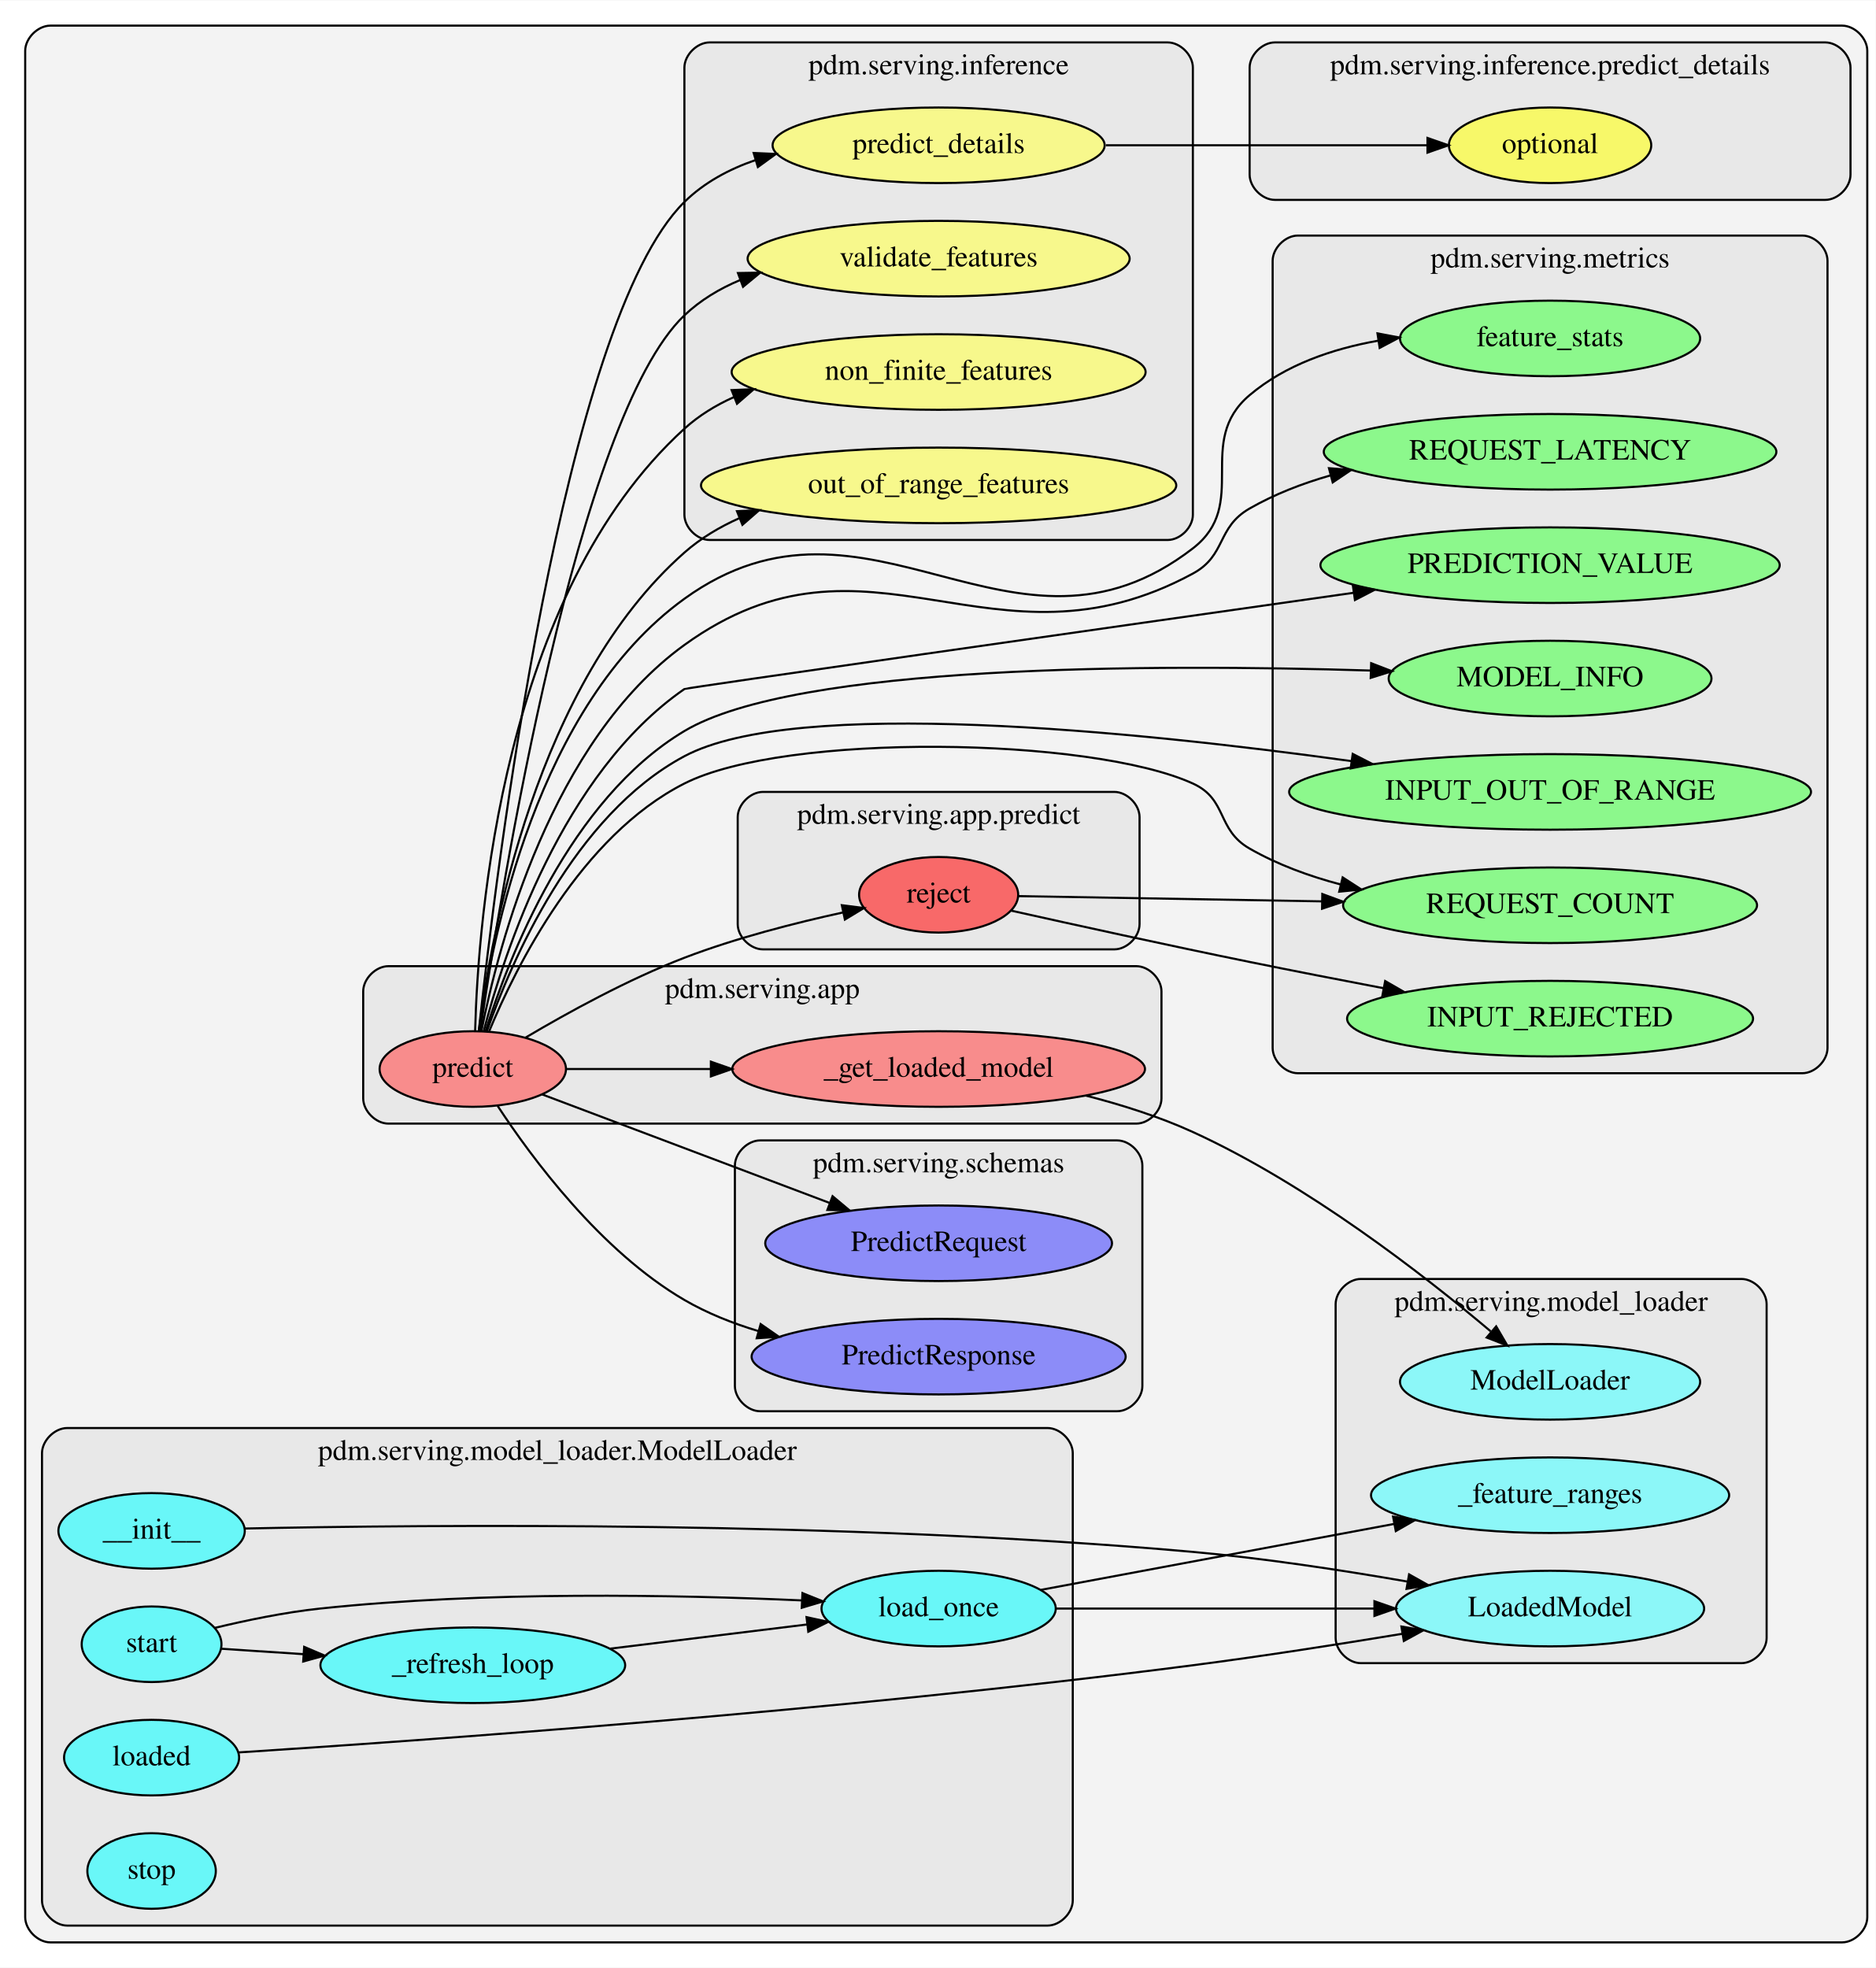
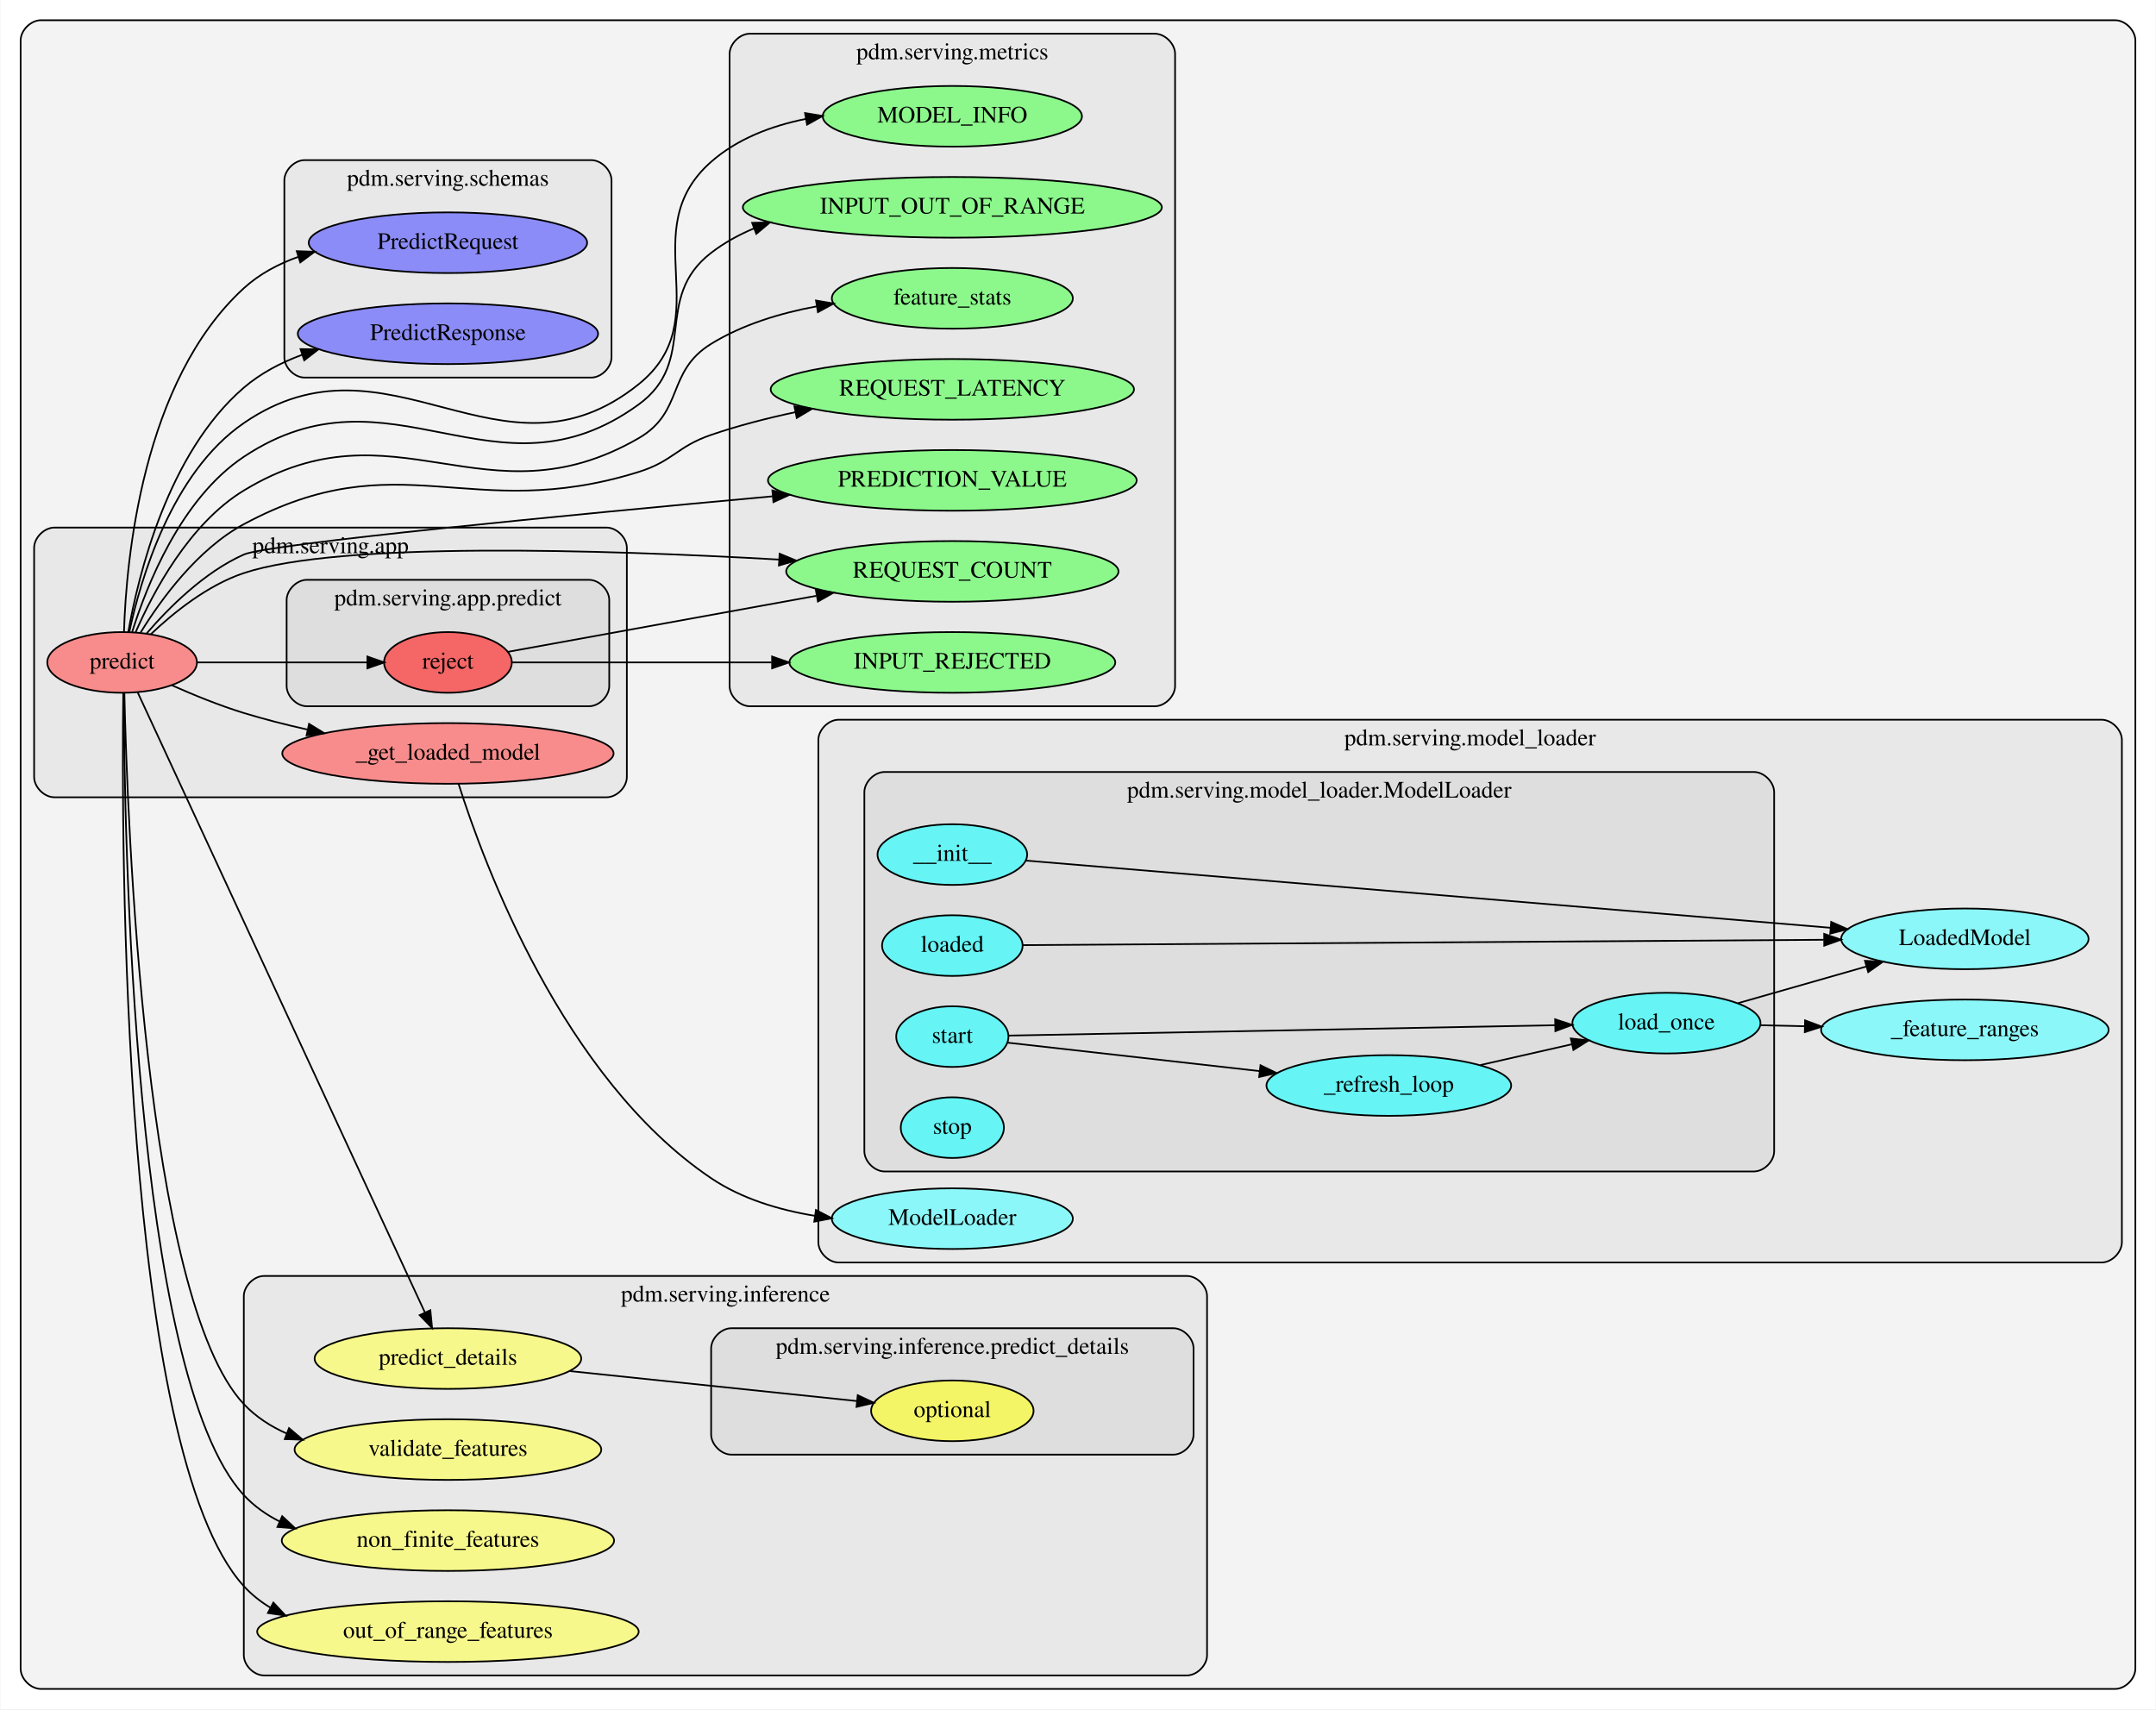
- <svg xmlns="http://www.w3.org/2000/svg" xmlns:xlink="http://www.w3.org/1999/xlink" width="893pt" height="937pt" viewBox="0.00 0.00 893.39 937.00">
-   <g id="graph0" class="graph" transform="scale(1 1) rotate(0) translate(4 933)">
-     <polygon fill="white" stroke="transparent" points="-4,4 -4,-933 889.39,-933 889.39,4 -4,4" />
+ <svg xmlns="http://www.w3.org/2000/svg" xmlns:xlink="http://www.w3.org/1999/xlink" width="1279pt" height="1014pt" viewBox="0.00 0.00 1278.51 1014.00">
+   <g id="graph0" class="graph" transform="scale(1 1) rotate(0) translate(4 1010)">
+     <polygon fill="white" stroke="transparent" points="-4,4 -4,-1010 1274.51,-1010 1274.51,4 -4,4" />
    <g id="clust1" class="cluster">
-       <path fill="#808080" fill-opacity="0.094" stroke="black" d="M20,-8C20,-8 873.39,-8 873.39,-8 879.39,-8 885.39,-14 885.39,-20 885.39,-20 885.39,-909 885.39,-909 885.39,-915 879.39,-921 873.39,-921 873.39,-921 20,-921 20,-921 14,-921 8,-915 8,-909 8,-909 8,-20 8,-20 8,-14 14,-8 20,-8" />
+       <path fill="#808080" fill-opacity="0.094" stroke="black" d="M20,-8C20,-8 1250.51,-8 1250.51,-8 1256.51,-8 1262.51,-14 1262.51,-20 1262.51,-20 1262.51,-986 1262.51,-986 1262.51,-992 1256.51,-998 1250.51,-998 1250.51,-998 20,-998 20,-998 14,-998 8,-992 8,-986 8,-986 8,-20 8,-20 8,-14 14,-8 20,-8" />
    </g>
    <g id="clust2" class="cluster">
-       <path fill="#808080" fill-opacity="0.094" stroke="black" d="M180.99,-398C180.99,-398 537.21,-398 537.21,-398 543.21,-398 549.21,-404 549.21,-410 549.21,-410 549.21,-461 549.21,-461 549.21,-467 543.21,-473 537.21,-473 537.21,-473 180.99,-473 180.99,-473 174.99,-473 168.99,-467 168.99,-461 168.99,-461 168.99,-410 168.99,-410 168.99,-404 174.99,-398 180.99,-398" />
-       <text text-anchor="middle" x="359.1" y="-457.8" font-family="Times,serif" font-size="14.00">pdm.serving.app</text>
+       <path fill="#808080" fill-opacity="0.094" stroke="black" d="M28,-537C28,-537 355.62,-537 355.62,-537 361.62,-537 367.62,-543 367.62,-549 367.62,-549 367.62,-685 367.62,-685 367.62,-691 361.62,-697 355.62,-697 355.62,-697 28,-697 28,-697 22,-697 16,-691 16,-685 16,-685 16,-549 16,-549 16,-543 22,-537 28,-537" />
+       <text text-anchor="middle" x="191.81" y="-681.8" font-family="Times,serif" font-size="14.00">pdm.serving.app</text>
    </g>
    <g id="clust3" class="cluster">
-       <path fill="#808080" fill-opacity="0.094" stroke="black" d="M359.37,-481C359.37,-481 526.77,-481 526.77,-481 532.77,-481 538.77,-487 538.77,-493 538.77,-493 538.77,-544 538.77,-544 538.77,-550 532.77,-556 526.77,-556 526.77,-556 359.37,-556 359.37,-556 353.37,-556 347.37,-550 347.37,-544 347.37,-544 347.37,-493 347.37,-493 347.37,-487 353.37,-481 359.37,-481" />
-       <text text-anchor="middle" x="443.07" y="-540.8" font-family="Times,serif" font-size="14.00">pdm.serving.app.predict</text>
+       <path fill="#808080" fill-opacity="0.094" stroke="black" d="M177.79,-591C177.79,-591 345.18,-591 345.18,-591 351.18,-591 357.18,-597 357.18,-603 357.18,-603 357.18,-654 357.18,-654 357.18,-660 351.18,-666 345.18,-666 345.18,-666 177.79,-666 177.79,-666 171.79,-666 165.79,-660 165.79,-654 165.79,-654 165.79,-603 165.79,-603 165.79,-597 171.79,-591 177.79,-591" />
+       <text text-anchor="middle" x="261.48" y="-650.8" font-family="Times,serif" font-size="14.00">pdm.serving.app.predict</text>
    </g>
    <g id="clust4" class="cluster">
-       <path fill="#808080" fill-opacity="0.094" stroke="black" d="M333.98,-676C333.98,-676 552.16,-676 552.16,-676 558.16,-676 564.16,-682 564.16,-688 564.16,-688 564.16,-901 564.16,-901 564.16,-907 558.16,-913 552.16,-913 552.16,-913 333.98,-913 333.98,-913 327.98,-913 321.98,-907 321.98,-901 321.98,-901 321.98,-688 321.98,-688 321.98,-682 327.98,-676 333.98,-676" />
-       <text text-anchor="middle" x="443.07" y="-897.8" font-family="Times,serif" font-size="14.00">pdm.serving.inference</text>
+       <path fill="#808080" fill-opacity="0.094" stroke="black" d="M152.39,-16C152.39,-16 699.81,-16 699.81,-16 705.81,-16 711.81,-22 711.81,-28 711.81,-28 711.81,-241 711.81,-241 711.81,-247 705.81,-253 699.81,-253 699.81,-253 152.39,-253 152.39,-253 146.39,-253 140.39,-247 140.39,-241 140.39,-241 140.39,-28 140.39,-28 140.39,-22 146.39,-16 152.39,-16" />
+       <text text-anchor="middle" x="426.1" y="-237.8" font-family="Times,serif" font-size="14.00">pdm.serving.inference</text>
    </g>
    <g id="clust5" class="cluster">
-       <path fill="#808080" fill-opacity="0.094" stroke="black" d="M603.2,-838C603.2,-838 865.39,-838 865.39,-838 871.39,-838 877.39,-844 877.39,-850 877.39,-850 877.39,-901 877.39,-901 877.39,-907 871.39,-913 865.39,-913 865.39,-913 603.2,-913 603.2,-913 597.2,-913 591.2,-907 591.2,-901 591.2,-901 591.2,-850 591.2,-850 591.2,-844 597.2,-838 603.2,-838" />
-       <text text-anchor="middle" x="734.3" y="-897.8" font-family="Times,serif" font-size="14.00">pdm.serving.inference.predict_details</text>
+       <path fill="#808080" fill-opacity="0.094" stroke="black" d="M429.62,-147C429.62,-147 691.81,-147 691.81,-147 697.81,-147 703.81,-153 703.81,-159 703.81,-159 703.81,-210 703.81,-210 703.81,-216 697.81,-222 691.81,-222 691.81,-222 429.62,-222 429.62,-222 423.62,-222 417.62,-216 417.62,-210 417.62,-210 417.62,-159 417.62,-159 417.62,-153 423.62,-147 429.62,-147" />
+       <text text-anchor="middle" x="560.71" y="-206.8" font-family="Times,serif" font-size="14.00">pdm.serving.inference.predict_details</text>
    </g>
    <g id="clust6" class="cluster">
-       <path fill="#808080" fill-opacity="0.094" stroke="black" d="M614.16,-422C614.16,-422 854.44,-422 854.44,-422 860.44,-422 866.44,-428 866.44,-434 866.44,-434 866.44,-809 866.44,-809 866.44,-815 860.44,-821 854.44,-821 854.44,-821 614.16,-821 614.16,-821 608.16,-821 602.16,-815 602.16,-809 602.16,-809 602.16,-434 602.16,-434 602.16,-428 608.16,-422 614.16,-422" />
-       <text text-anchor="middle" x="734.3" y="-805.8" font-family="Times,serif" font-size="14.00">pdm.serving.metrics</text>
+       <path fill="#808080" fill-opacity="0.094" stroke="black" d="M440.57,-591C440.57,-591 680.85,-591 680.85,-591 686.85,-591 692.85,-597 692.85,-603 692.85,-603 692.85,-978 692.85,-978 692.85,-984 686.85,-990 680.85,-990 680.85,-990 440.57,-990 440.57,-990 434.57,-990 428.57,-984 428.57,-978 428.57,-978 428.57,-603 428.57,-603 428.57,-597 434.57,-591 440.57,-591" />
+       <text text-anchor="middle" x="560.71" y="-974.8" font-family="Times,serif" font-size="14.00">pdm.serving.metrics</text>
    </g>
    <g id="clust7" class="cluster">
-       <path fill="#808080" fill-opacity="0.094" stroke="black" d="M644.16,-141C644.16,-141 825.44,-141 825.44,-141 831.44,-141 837.44,-147 837.44,-153 837.44,-153 837.44,-312 837.44,-312 837.44,-318 831.44,-324 825.44,-324 825.44,-324 644.16,-324 644.16,-324 638.16,-324 632.16,-318 632.16,-312 632.16,-312 632.16,-153 632.16,-153 632.16,-147 638.16,-141 644.16,-141" />
-       <text text-anchor="middle" x="734.8" y="-308.8" font-family="Times,serif" font-size="14.00">pdm.serving.model_loader</text>
+       <path fill="#808080" fill-opacity="0.094" stroke="black" d="M493.22,-261C493.22,-261 1242.51,-261 1242.51,-261 1248.51,-261 1254.51,-267 1254.51,-273 1254.51,-273 1254.51,-571 1254.51,-571 1254.51,-577 1248.51,-583 1242.51,-583 1242.51,-583 493.22,-583 493.22,-583 487.22,-583 481.22,-577 481.22,-571 481.22,-571 481.22,-273 481.22,-273 481.22,-267 487.22,-261 493.22,-261" />
+       <text text-anchor="middle" x="867.86" y="-567.8" font-family="Times,serif" font-size="14.00">pdm.serving.model_loader</text>
    </g>
    <g id="clust8" class="cluster">
-       <path fill="#808080" fill-opacity="0.094" stroke="black" d="M28,-16C28,-16 494.96,-16 494.96,-16 500.96,-16 506.96,-22 506.96,-28 506.96,-28 506.96,-241 506.96,-241 506.96,-247 500.96,-253 494.96,-253 494.96,-253 28,-253 28,-253 22,-253 16,-247 16,-241 16,-241 16,-28 16,-28 16,-22 22,-16 28,-16" />
-       <text text-anchor="middle" x="261.48" y="-237.8" font-family="Times,serif" font-size="14.00">pdm.serving.model_loader.ModelLoader</text>
+       <path fill="#808080" fill-opacity="0.094" stroke="black" d="M520.51,-315C520.51,-315 1036.23,-315 1036.23,-315 1042.23,-315 1048.23,-321 1048.23,-327 1048.23,-327 1048.23,-540 1048.23,-540 1048.23,-546 1042.23,-552 1036.23,-552 1036.23,-552 520.51,-552 520.51,-552 514.51,-552 508.51,-546 508.51,-540 508.51,-540 508.51,-327 508.51,-327 508.51,-321 514.51,-315 520.51,-315" />
+       <text text-anchor="middle" x="778.37" y="-536.8" font-family="Times,serif" font-size="14.00">pdm.serving.model_loader.ModelLoader</text>
    </g>
    <g id="clust9" class="cluster">
-       <path fill="#808080" fill-opacity="0.094" stroke="black" d="M358.03,-261C358.03,-261 528.11,-261 528.11,-261 534.11,-261 540.11,-267 540.11,-273 540.11,-273 540.11,-378 540.11,-378 540.11,-384 534.11,-390 528.11,-390 528.11,-390 358.03,-390 358.03,-390 352.03,-390 346.03,-384 346.03,-378 346.03,-378 346.03,-273 346.03,-273 346.03,-267 352.03,-261 358.03,-261" />
-       <text text-anchor="middle" x="443.07" y="-374.8" font-family="Times,serif" font-size="14.00">pdm.serving.schemas</text>
+       <path fill="#808080" fill-opacity="0.094" stroke="black" d="M176.44,-786C176.44,-786 346.52,-786 346.52,-786 352.52,-786 358.52,-792 358.52,-798 358.52,-798 358.52,-903 358.52,-903 358.52,-909 352.52,-915 346.52,-915 346.52,-915 176.44,-915 176.44,-915 170.44,-915 164.44,-909 164.44,-903 164.44,-903 164.44,-798 164.44,-798 164.44,-792 170.44,-786 176.44,-786" />
+       <text text-anchor="middle" x="261.48" y="-899.8" font-family="Times,serif" font-size="14.00">pdm.serving.schemas</text>
    </g>
    <g id="node1" class="node">
      <g id="a_node1">
        <a xlink:title="pdm.serving.app._get_loaded_model&#10;src/pdm/serving/app.py:67&#10;function in pdm.serving.app">
-           <ellipse fill="#ff6565" fill-opacity="0.698" stroke="black" cx="443.07" cy="-424" rx="98.28" ry="18" />
-           <text text-anchor="middle" x="443.07" y="-420.3" font-family="Times,serif" font-size="14.00" fill="#000000">_get_loaded_model</text>
+           <ellipse fill="#ff6565" fill-opacity="0.698" stroke="black" cx="261.48" cy="-563" rx="98.28" ry="18" />
+           <text text-anchor="middle" x="261.48" y="-559.3" font-family="Times,serif" font-size="14.00" fill="#000000">_get_loaded_model</text>
        </a>
      </g>
    </g>
    <g id="node17" class="node">
      <g id="a_node17">
        <a xlink:title="pdm.serving.model_loader.ModelLoader&#10;src/pdm/serving/model_loader.py:32&#10;class in pdm.serving.model_loader">
-           <ellipse fill="#65feff" fill-opacity="0.698" stroke="black" cx="734.3" cy="-275" rx="71.49" ry="18" />
-           <text text-anchor="middle" x="734.3" y="-271.3" font-family="Times,serif" font-size="14.00" fill="#000000">ModelLoader</text>
+           <ellipse fill="#65feff" fill-opacity="0.698" stroke="black" cx="560.71" cy="-287" rx="71.49" ry="18" />
+           <text text-anchor="middle" x="560.71" y="-283.3" font-family="Times,serif" font-size="14.00" fill="#000000">ModelLoader</text>
        </a>
      </g>
    </g>
    <g id="edge1" class="edge">
-       <path fill="none" stroke="#000000" d="M513.19,-411.34C530.27,-406.97 548.23,-401.28 564.16,-394 618.71,-369.05 674.1,-325.98 706,-299.07" />
-       <polygon fill="#000000" stroke="#000000" points="708.63,-301.42 713.97,-292.27 704.09,-296.1 708.63,-301.42" />
+       <path fill="none" stroke="#000000" d="M267.77,-545.03C282.66,-497.9 329.65,-370.3 417.62,-311 435.61,-298.87 457.73,-292.2 479.11,-288.69" />
+       <polygon fill="#000000" stroke="#000000" points="479.79,-292.13 489.2,-287.25 478.8,-285.2 479.79,-292.13" />
    </g>
    <g id="node2" class="node">
      <g id="a_node2">
        <a xlink:title="pdm.serving.app.predict&#10;src/pdm/serving/app.py:88&#10;function in pdm.serving.app">
-           <ellipse fill="#ff6565" fill-opacity="0.698" stroke="black" cx="221.19" cy="-424" rx="44.39" ry="18" />
-           <text text-anchor="middle" x="221.19" y="-420.3" font-family="Times,serif" font-size="14.00" fill="#000000">predict</text>
+           <ellipse fill="#ff6565" fill-opacity="0.698" stroke="black" cx="68.2" cy="-617" rx="44.39" ry="18" />
+           <text text-anchor="middle" x="68.2" y="-613.3" font-family="Times,serif" font-size="14.00" fill="#000000">predict</text>
        </a>
      </g>
    </g>
    <g id="edge2" class="edge">
-       <path fill="none" stroke="#000000" d="M265.63,-424C285.54,-424 310.11,-424 334.52,-424" />
-       <polygon fill="#000000" stroke="#000000" points="334.59,-427.5 344.59,-424 334.59,-420.5 334.59,-427.5" />
+       <path fill="none" stroke="#000000" d="M97.8,-603.39C110.61,-597.7 126.03,-591.41 140.39,-587 152.42,-583.31 165.3,-580.04 178.01,-577.19" />
+       <polygon fill="#000000" stroke="#000000" points="179.1,-580.54 188.13,-575.01 177.62,-573.7 179.1,-580.54" />
    </g>
    <g id="node3" class="node">
      <g id="a_node3">
        <a xlink:title="pdm.serving.app.predict.reject&#10;src/pdm/serving/app.py:99&#10;function in pdm.serving.app.predict">
-           <ellipse fill="#ff3232" fill-opacity="0.698" stroke="black" cx="443.07" cy="-507" rx="37.89" ry="18" />
-           <text text-anchor="middle" x="443.07" y="-503.3" font-family="Times,serif" font-size="14.00" fill="#000000">reject</text>
+           <ellipse fill="#ff3232" fill-opacity="0.698" stroke="black" cx="261.48" cy="-617" rx="37.89" ry="18" />
+           <text text-anchor="middle" x="261.48" y="-613.3" font-family="Times,serif" font-size="14.00" fill="#000000">reject</text>
        </a>
      </g>
    </g>
    <g id="edge3" class="edge">
-       <path fill="none" stroke="#000000" d="M246.41,-439.02C266.15,-450.72 295.06,-466.67 321.98,-477 346.36,-486.36 374.65,-493.59 397.65,-498.61" />
-       <polygon fill="#000000" stroke="#000000" points="396.97,-502.04 407.48,-500.69 398.42,-495.2 396.97,-502.04" />
+       <path fill="none" stroke="#000000" d="M112.6,-617C142.71,-617 182.78,-617 213.61,-617" />
+       <polygon fill="#000000" stroke="#000000" points="213.69,-620.5 223.69,-617 213.69,-613.5 213.69,-620.5" />
    </g>
    <g id="node4" class="node">
      <g id="a_node4">
        <a xlink:title="pdm.serving.inference.non_finite_features&#10;src/pdm/serving/inference.py:17&#10;function in pdm.serving.inference">
-           <ellipse fill="#feff65" fill-opacity="0.698" stroke="black" cx="443.07" cy="-756" rx="98.58" ry="18" />
-           <text text-anchor="middle" x="443.07" y="-752.3" font-family="Times,serif" font-size="14.00" fill="#000000">non_finite_features</text>
+           <ellipse fill="#feff65" fill-opacity="0.698" stroke="black" cx="261.48" cy="-96" rx="98.58" ry="18" />
+           <text text-anchor="middle" x="261.48" y="-92.3" font-family="Times,serif" font-size="14.00" fill="#000000">non_finite_features</text>
        </a>
      </g>
    </g>
    <g id="edge4" class="edge">
-       <path fill="none" stroke="#000000" d="M222.3,-442C223.66,-494.74 235.21,-650.11 321.98,-729 328.89,-735.28 336.94,-740.21 345.54,-744.05" />
-       <polygon fill="#000000" stroke="#000000" points="344.47,-747.39 355.05,-747.82 347.04,-740.88 344.47,-747.39" />
+       <path fill="none" stroke="#000000" d="M69.17,-598.84C69.42,-518.31 74.57,-194.17 140.39,-123 146.45,-116.45 153.74,-111.31 161.68,-107.31" />
+       <polygon fill="#000000" stroke="#000000" points="163.15,-110.48 170.89,-103.25 160.33,-104.08 163.15,-110.48" />
    </g>
    <g id="node5" class="node">
      <g id="a_node5">
        <a xlink:title="pdm.serving.inference.out_of_range_features&#10;src/pdm/serving/inference.py:22&#10;function in pdm.serving.inference">
-           <ellipse fill="#feff65" fill-opacity="0.698" stroke="black" cx="443.07" cy="-702" rx="113.18" ry="18" />
-           <text text-anchor="middle" x="443.07" y="-698.3" font-family="Times,serif" font-size="14.00" fill="#000000">out_of_range_features</text>
+           <ellipse fill="#feff65" fill-opacity="0.698" stroke="black" cx="261.48" cy="-42" rx="113.18" ry="18" />
+           <text text-anchor="middle" x="261.48" y="-38.3" font-family="Times,serif" font-size="14.00" fill="#000000">out_of_range_features</text>
        </a>
      </g>
    </g>
    <g id="edge5" class="edge">
-       <path fill="none" stroke="#000000" d="M224.1,-442.29C229.86,-487.93 251.3,-607.65 321.98,-670 329.7,-676.81 338.72,-682.2 348.29,-686.45" />
-       <polygon fill="#000000" stroke="#000000" points="347.02,-689.71 357.6,-690.19 349.62,-683.22 347.02,-689.71" />
+       <path fill="none" stroke="#000000" d="M68.88,-598.92C67.78,-513.24 67.5,-148.92 140.39,-69 145.04,-63.91 150.42,-59.67 156.27,-56.15" />
+       <polygon fill="#000000" stroke="#000000" points="157.93,-59.24 165.16,-51.5 154.68,-53.04 157.93,-59.24" />
    </g>
    <g id="node6" class="node">
      <g id="a_node6">
        <a xlink:title="pdm.serving.inference.predict_details&#10;src/pdm/serving/inference.py:34&#10;function in pdm.serving.inference">
-           <ellipse fill="#feff65" fill-opacity="0.698" stroke="black" cx="443.07" cy="-864" rx="79.09" ry="18" />
-           <text text-anchor="middle" x="443.07" y="-860.3" font-family="Times,serif" font-size="14.00" fill="#000000">predict_details</text>
+           <ellipse fill="#feff65" fill-opacity="0.698" stroke="black" cx="261.48" cy="-204" rx="79.09" ry="18" />
+           <text text-anchor="middle" x="261.48" y="-200.3" font-family="Times,serif" font-size="14.00" fill="#000000">predict_details</text>
        </a>
      </g>
    </g>
    <g id="edge6" class="edge">
-       <path fill="none" stroke="#000000" d="M224.07,-442.33C231.87,-514.78 264.02,-779.95 321.98,-837 331.39,-846.26 343.24,-852.62 355.82,-856.94" />
-       <polygon fill="#000000" stroke="#000000" points="354.97,-860.34 365.55,-859.87 356.98,-853.64 354.97,-860.34" />
+       <path fill="none" stroke="#000000" d="M77.42,-599.25C107.45,-534.4 211.41,-309.94 247.79,-231.4" />
+       <polygon fill="#000000" stroke="#000000" points="251.05,-232.69 252.08,-222.15 244.7,-229.75 251.05,-232.69" />
    </g>
    <g id="node7" class="node">
      <g id="a_node7">
        <a xlink:title="pdm.serving.inference.validate_features&#10;src/pdm/serving/inference.py:12&#10;function in pdm.serving.inference">
-           <ellipse fill="#feff65" fill-opacity="0.698" stroke="black" cx="443.07" cy="-810" rx="90.98" ry="18" />
-           <text text-anchor="middle" x="443.07" y="-806.3" font-family="Times,serif" font-size="14.00" fill="#000000">validate_features</text>
+           <ellipse fill="#feff65" fill-opacity="0.698" stroke="black" cx="261.48" cy="-150" rx="90.98" ry="18" />
+           <text text-anchor="middle" x="261.48" y="-146.3" font-family="Times,serif" font-size="14.00" fill="#000000">validate_features</text>
        </a>
      </g>
    </g>
    <g id="edge7" class="edge">
-       <path fill="none" stroke="#000000" d="M224.75,-442.17C234.45,-508.24 270.89,-734.4 321.98,-783 329.61,-790.25 338.74,-795.72 348.53,-799.81" />
-       <polygon fill="#000000" stroke="#000000" points="347.49,-803.15 358.08,-803.33 349.91,-796.59 347.49,-803.15" />
+       <path fill="none" stroke="#000000" d="M69.52,-598.84C71.24,-523.86 81.59,-239.48 140.39,-177 147.55,-169.39 156.35,-163.71 165.91,-159.49" />
+       <polygon fill="#000000" stroke="#000000" points="167.21,-162.74 175.28,-155.87 164.69,-156.21 167.21,-162.74" />
    </g>
    <g id="node9" class="node">
      <g id="a_node9">
        <a xlink:title="pdm.serving.metrics.INPUT_OUT_OF_RANGE&#10;src/pdm/serving/metrics.py:27&#10;name in pdm.serving.metrics">
-           <ellipse fill="#65ff65" fill-opacity="0.698" stroke="black" cx="734.3" cy="-556" rx="124.28" ry="18" />
-           <text text-anchor="middle" x="734.3" y="-552.3" font-family="Times,serif" font-size="14.00" fill="#000000">INPUT_OUT_OF_RANGE</text>
+           <ellipse fill="#65ff65" fill-opacity="0.698" stroke="black" cx="560.71" cy="-887" rx="124.28" ry="18" />
+           <text text-anchor="middle" x="560.71" y="-883.3" font-family="Times,serif" font-size="14.00" fill="#000000">INPUT_OUT_OF_RANGE</text>
        </a>
      </g>
    </g>
    <g id="edge8" class="edge">
-       <path fill="none" stroke="#000000" d="M227.89,-442C239.48,-475.11 269.25,-544.85 321.98,-573 374.91,-601.26 535.36,-585.13 639.51,-570.69" />
-       <polygon fill="#000000" stroke="#000000" points="640.3,-574.11 649.72,-569.26 639.33,-567.18 640.3,-574.11" />
+       <path fill="none" stroke="#000000" d="M74.15,-635.04C82.7,-662.48 103.03,-714.14 140.39,-739 227.8,-797.16 289.62,-708.3 374.57,-770 410.45,-796.06 382.49,-832.95 417.62,-860 425.29,-865.91 433.89,-870.66 442.94,-874.45" />
+       <polygon fill="#000000" stroke="#000000" points="441.94,-877.81 452.53,-878.07 444.41,-871.26 441.94,-877.81" />
    </g>
    <g id="node11" class="node">
      <g id="a_node11">
        <a xlink:title="pdm.serving.metrics.MODEL_INFO&#10;src/pdm/serving/metrics.py:32&#10;name in pdm.serving.metrics">
-           <ellipse fill="#65ff65" fill-opacity="0.698" stroke="black" cx="734.3" cy="-610" rx="76.89" ry="18" />
-           <text text-anchor="middle" x="734.3" y="-606.3" font-family="Times,serif" font-size="14.00" fill="#000000">MODEL_INFO</text>
+           <ellipse fill="#65ff65" fill-opacity="0.698" stroke="black" cx="560.71" cy="-941" rx="76.89" ry="18" />
+           <text text-anchor="middle" x="560.71" y="-937.3" font-family="Times,serif" font-size="14.00" fill="#000000">MODEL_INFO</text>
        </a>
      </g>
    </g>
    <g id="edge9" class="edge">
-       <path fill="none" stroke="#000000" d="M227.27,-442C238.14,-476.7 267.2,-552.29 321.98,-585 375.18,-616.77 544.73,-616.99 648.8,-613.81" />
-       <polygon fill="#000000" stroke="#000000" points="649.09,-617.31 658.97,-613.48 648.86,-610.31 649.09,-617.31" />
+       <path fill="none" stroke="#000000" d="M72.45,-635.02C79.1,-666.15 97.43,-729.48 140.39,-759 226.59,-818.22 293.04,-716.51 374.57,-782 422.68,-820.64 371.29,-873.23 417.62,-914 433.17,-927.69 453.45,-935.36 473.81,-939.46" />
+       <polygon fill="#000000" stroke="#000000" points="473.33,-942.93 483.78,-941.21 474.53,-936.04 473.33,-942.93" />
    </g>
    <g id="node12" class="node">
      <g id="a_node12">
        <a xlink:title="pdm.serving.metrics.PREDICTION_VALUE&#10;src/pdm/serving/metrics.py:17&#10;name in pdm.serving.metrics">
-           <ellipse fill="#65ff65" fill-opacity="0.698" stroke="black" cx="734.3" cy="-664" rx="109.38" ry="18" />
-           <text text-anchor="middle" x="734.3" y="-660.3" font-family="Times,serif" font-size="14.00" fill="#000000">PREDICTION_VALUE</text>
+           <ellipse fill="#65ff65" fill-opacity="0.698" stroke="black" cx="560.71" cy="-725" rx="109.38" ry="18" />
+           <text text-anchor="middle" x="560.71" y="-721.3" font-family="Times,serif" font-size="14.00" fill="#000000">PREDICTION_VALUE</text>
        </a>
      </g>
    </g>
    <g id="edge10" class="edge">
-       <path fill="none" stroke="#000000" d="M226.38,-442.01C236.08,-479.29 263.82,-564.81 321.98,-605 322.8,-605.57 519.71,-633.64 640.74,-650.85" />
-       <polygon fill="#000000" stroke="#000000" points="640.37,-654.33 650.77,-652.28 641.36,-647.4 640.37,-654.33" />
+       <path fill="none" stroke="#000000" d="M82.71,-634.14C95.72,-649.28 116.85,-670.53 140.39,-681 154.59,-687.31 334.43,-704.61 453.93,-715.54" />
+       <polygon fill="#000000" stroke="#000000" points="453.94,-719.06 464.22,-716.48 454.58,-712.09 453.94,-719.06" />
    </g>
    <g id="node13" class="node">
      <g id="a_node13">
        <a xlink:title="pdm.serving.metrics.REQUEST_COUNT&#10;src/pdm/serving/metrics.py:13&#10;name in pdm.serving.metrics">
-           <ellipse fill="#65ff65" fill-opacity="0.698" stroke="black" cx="734.3" cy="-502" rx="98.58" ry="18" />
-           <text text-anchor="middle" x="734.3" y="-498.3" font-family="Times,serif" font-size="14.00" fill="#000000">REQUEST_COUNT</text>
+           <ellipse fill="#65ff65" fill-opacity="0.698" stroke="black" cx="560.71" cy="-671" rx="98.58" ry="18" />
+           <text text-anchor="middle" x="560.71" y="-667.3" font-family="Times,serif" font-size="14.00" fill="#000000">REQUEST_COUNT</text>
        </a>
      </g>
    </g>
    <g id="edge11" class="edge">
-       <path fill="none" stroke="#000000" d="M228.97,-441.93C241.74,-472.78 272.6,-534.99 321.98,-560 369.99,-584.32 515.17,-582.28 564.16,-560 580.8,-552.43 575.34,-538.09 591.2,-529 604.43,-521.42 619.37,-515.91 634.47,-511.93" />
-       <polygon fill="#000000" stroke="#000000" points="635.51,-515.28 644.4,-509.52 633.86,-508.47 635.51,-515.28" />
+       <path fill="none" stroke="#000000" d="M85.24,-633.75C98.61,-646.44 118.9,-662.85 140.39,-670 197.02,-688.84 353.12,-683.96 458.04,-678.01" />
+       <polygon fill="#000000" stroke="#000000" points="458.25,-681.5 468.03,-677.43 457.84,-674.52 458.25,-681.5" />
    </g>
    <g id="node14" class="node">
      <g id="a_node14">
        <a xlink:title="pdm.serving.metrics.REQUEST_LATENCY&#10;src/pdm/serving/metrics.py:14&#10;name in pdm.serving.metrics">
-           <ellipse fill="#65ff65" fill-opacity="0.698" stroke="black" cx="734.3" cy="-718" rx="107.78" ry="18" />
-           <text text-anchor="middle" x="734.3" y="-714.3" font-family="Times,serif" font-size="14.00" fill="#000000">REQUEST_LATENCY</text>
+           <ellipse fill="#65ff65" fill-opacity="0.698" stroke="black" cx="560.71" cy="-779" rx="107.78" ry="18" />
+           <text text-anchor="middle" x="560.71" y="-775.3" font-family="Times,serif" font-size="14.00" fill="#000000">REQUEST_LATENCY</text>
        </a>
      </g>
    </g>
    <g id="edge12" class="edge">
-       <path fill="none" stroke="#000000" d="M225.32,-442.19C233.33,-482.66 258.57,-580.18 321.98,-626 410.08,-689.66 468.59,-608.23 564.16,-660 580.24,-668.71 575.34,-681.91 591.2,-691 603.03,-697.78 616.24,-702.91 629.71,-706.76" />
-       <polygon fill="#000000" stroke="#000000" points="628.98,-710.19 639.55,-709.35 630.77,-703.42 628.98,-710.19" />
+       <path fill="none" stroke="#000000" d="M79.19,-634.78C91.08,-654.09 112.83,-684.17 140.39,-699 232.84,-748.75 274.34,-698.77 374.57,-730 395.08,-736.39 397.29,-745.04 417.62,-752 433.5,-757.44 450.78,-761.89 467.65,-765.48" />
+       <polygon fill="#000000" stroke="#000000" points="467.02,-768.92 477.52,-767.5 468.42,-762.06 467.02,-768.92" />
    </g>
    <g id="node15" class="node">
      <g id="a_node15">
        <a xlink:title="pdm.serving.metrics.feature_stats&#10;src/pdm/serving/metrics.py:56&#10;name in pdm.serving.metrics">
-           <ellipse fill="#65ff65" fill-opacity="0.698" stroke="black" cx="734.3" cy="-772" rx="71.49" ry="18" />
-           <text text-anchor="middle" x="734.3" y="-768.3" font-family="Times,serif" font-size="14.00" fill="#000000">feature_stats</text>
+           <ellipse fill="#65ff65" fill-opacity="0.698" stroke="black" cx="560.71" cy="-833" rx="71.49" ry="18" />
+           <text text-anchor="middle" x="560.71" y="-829.3" font-family="Times,serif" font-size="14.00" fill="#000000">feature_stats</text>
        </a>
      </g>
    </g>
    <g id="edge13" class="edge">
-       <path fill="none" stroke="#000000" d="M224.19,-442C230.11,-485.66 251.73,-597.29 321.98,-648 409.68,-711.31 478.54,-605.91 564.16,-672 591.55,-693.14 564.78,-722.66 591.2,-745 608.25,-759.41 630.59,-767.07 652.49,-770.93" />
-       <polygon fill="#000000" stroke="#000000" points="652.09,-774.41 662.5,-772.44 653.14,-767.49 652.09,-774.41" />
+       <path fill="none" stroke="#000000" d="M76.2,-634.87C86.45,-658.44 107.92,-699.25 140.39,-719 230.09,-773.56 283.65,-697.51 374.57,-750 401.76,-765.69 390.88,-789.55 417.62,-806 436.26,-817.47 458.69,-824.26 480.16,-828.23" />
+       <polygon fill="#000000" stroke="#000000" points="479.83,-831.72 490.27,-829.91 480.98,-824.82 479.83,-831.72" />
    </g>
    <g id="node25" class="node">
      <g id="a_node25">
        <a xlink:title="pdm.serving.schemas.PredictRequest&#10;src/pdm/serving/schemas.py:8&#10;class in pdm.serving.schemas">
-           <ellipse fill="#6565ff" fill-opacity="0.698" stroke="black" cx="443.07" cy="-341" rx="82.59" ry="18" />
-           <text text-anchor="middle" x="443.07" y="-337.3" font-family="Times,serif" font-size="14.00" fill="#000000">PredictRequest</text>
+           <ellipse fill="#6565ff" fill-opacity="0.698" stroke="black" cx="261.48" cy="-866" rx="82.59" ry="18" />
+           <text text-anchor="middle" x="261.48" y="-862.3" font-family="Times,serif" font-size="14.00" fill="#000000">PredictRequest</text>
        </a>
      </g>
    </g>
    <g id="edge14" class="edge">
-       <path fill="none" stroke="#000000" d="M254.16,-411.93C290.07,-398.37 348.85,-376.19 391.11,-360.23" />
-       <polygon fill="#000000" stroke="#000000" points="392.55,-363.43 400.67,-356.63 390.08,-356.88 392.55,-363.43" />
+       <path fill="none" stroke="#000000" d="M69.31,-635.1C70.61,-677.5 80.06,-783.82 140.39,-839 149.6,-847.42 160.85,-853.41 172.74,-857.63" />
+       <polygon fill="#000000" stroke="#000000" points="171.8,-861 182.39,-860.65 173.89,-854.32 171.8,-861" />
    </g>
    <g id="node26" class="node">
      <g id="a_node26">
        <a xlink:title="pdm.serving.schemas.PredictResponse&#10;src/pdm/serving/schemas.py:30&#10;class in pdm.serving.schemas">
-           <ellipse fill="#6565ff" fill-opacity="0.698" stroke="black" cx="443.07" cy="-287" rx="89.08" ry="18" />
-           <text text-anchor="middle" x="443.07" y="-283.3" font-family="Times,serif" font-size="14.00" fill="#000000">PredictResponse</text>
+           <ellipse fill="#6565ff" fill-opacity="0.698" stroke="black" cx="261.48" cy="-812" rx="89.08" ry="18" />
+           <text text-anchor="middle" x="261.48" y="-808.3" font-family="Times,serif" font-size="14.00" fill="#000000">PredictResponse</text>
        </a>
      </g>
    </g>
    <g id="edge15" class="edge">
-       <path fill="none" stroke="#000000" d="M233.02,-406.44C249.2,-381.76 282.1,-337.24 321.98,-314 332.76,-307.72 344.87,-302.9 357.14,-299.2" />
-       <polygon fill="#000000" stroke="#000000" points="358.3,-302.51 367,-296.46 356.43,-295.76 358.3,-302.51" />
+       <path fill="none" stroke="#000000" d="M71.84,-634.96C77.77,-668.62 95.3,-741.27 140.39,-780 150.37,-788.57 162.4,-794.87 174.95,-799.5" />
+       <polygon fill="#000000" stroke="#000000" points="174.03,-802.89 184.62,-802.73 176.24,-796.24 174.03,-802.89" />
    </g>
    <g id="node10" class="node">
      <g id="a_node10">
        <a xlink:title="pdm.serving.metrics.INPUT_REJECTED&#10;src/pdm/serving/metrics.py:24&#10;name in pdm.serving.metrics">
-           <ellipse fill="#65ff65" fill-opacity="0.698" stroke="black" cx="734.3" cy="-448" rx="96.68" ry="18" />
-           <text text-anchor="middle" x="734.3" y="-444.3" font-family="Times,serif" font-size="14.00" fill="#000000">INPUT_REJECTED</text>
+           <ellipse fill="#65ff65" fill-opacity="0.698" stroke="black" cx="560.71" cy="-617" rx="96.68" ry="18" />
+           <text text-anchor="middle" x="560.71" y="-613.3" font-family="Times,serif" font-size="14.00" fill="#000000">INPUT_REJECTED</text>
        </a>
      </g>
    </g>
    <g id="edge16" class="edge">
-       <path fill="none" stroke="#000000" d="M477.62,-499.44C507.4,-492.79 552.14,-482.96 591.2,-475 611.82,-470.8 634.16,-466.46 654.89,-462.51" />
-       <polygon fill="#000000" stroke="#000000" points="655.75,-465.91 664.93,-460.61 654.45,-459.04 655.75,-465.91" />
+       <path fill="none" stroke="#000000" d="M299.23,-617C337.6,-617 399.6,-617 453.48,-617" />
+       <polygon fill="#000000" stroke="#000000" points="453.79,-620.5 463.79,-617 453.79,-613.5 453.79,-620.5" />
    </g>
    <g id="edge17" class="edge">
-       <path fill="none" stroke="#000000" d="M480.99,-506.36C517.4,-505.73 574.82,-504.74 625.68,-503.86" />
-       <polygon fill="#000000" stroke="#000000" points="625.82,-507.36 635.76,-503.69 625.7,-500.36 625.82,-507.36" />
+       <path fill="none" stroke="#000000" d="M296.87,-623.25C341.36,-631.33 420.25,-645.66 480.02,-656.52" />
+       <polygon fill="#000000" stroke="#000000" points="479.73,-660.03 490.2,-658.37 480.98,-653.14 479.73,-660.03" />
    </g>
    <g id="node8" class="node">
      <g id="a_node8">
        <a xlink:title="pdm.serving.inference.predict_details.optional&#10;src/pdm/serving/inference.py:45&#10;function in pdm.serving.inference.predict_details">
-           <ellipse fill="#feff32" fill-opacity="0.698" stroke="black" cx="734.3" cy="-864" rx="48.19" ry="18" />
-           <text text-anchor="middle" x="734.3" y="-860.3" font-family="Times,serif" font-size="14.00" fill="#000000">optional</text>
+           <ellipse fill="#feff32" fill-opacity="0.698" stroke="black" cx="560.71" cy="-173" rx="48.19" ry="18" />
+           <text text-anchor="middle" x="560.71" y="-169.3" font-family="Times,serif" font-size="14.00" fill="#000000">optional</text>
        </a>
      </g>
    </g>
    <g id="edge18" class="edge">
-       <path fill="none" stroke="#000000" d="M522.72,-864C571.04,-864 631.86,-864 675.7,-864" />
-       <polygon fill="#000000" stroke="#000000" points="675.9,-867.5 685.9,-864 675.9,-860.5 675.9,-867.5" />
+       <path fill="none" stroke="#000000" d="M334.05,-196.54C386.23,-191.09 455.91,-183.83 503.96,-178.81" />
+       <polygon fill="#000000" stroke="#000000" points="504.59,-182.27 514.18,-177.75 503.87,-175.31 504.59,-182.27" />
    </g>
    <g id="node16" class="node">
      <g id="a_node16">
        <a xlink:title="pdm.serving.model_loader.LoadedModel&#10;src/pdm/serving/model_loader.py:17&#10;class in pdm.serving.model_loader">
-           <ellipse fill="#65feff" fill-opacity="0.698" stroke="black" cx="734.3" cy="-167" rx="73.39" ry="18" />
-           <text text-anchor="middle" x="734.3" y="-163.3" font-family="Times,serif" font-size="14.00" fill="#000000">LoadedModel</text>
+           <ellipse fill="#65feff" fill-opacity="0.698" stroke="black" cx="1161.37" cy="-453" rx="73.39" ry="18" />
+           <text text-anchor="middle" x="1161.37" y="-449.3" font-family="Times,serif" font-size="14.00" fill="#000000">LoadedModel</text>
        </a>
      </g>
    </g>
    <g id="node18" class="node">
      <g id="a_node18">
        <a xlink:title="pdm.serving.model_loader._feature_ranges&#10;src/pdm/serving/model_loader.py:25&#10;function in pdm.serving.model_loader">
-           <ellipse fill="#65feff" fill-opacity="0.698" stroke="black" cx="734.3" cy="-221" rx="85.29" ry="18" />
-           <text text-anchor="middle" x="734.3" y="-217.3" font-family="Times,serif" font-size="14.00" fill="#000000">_feature_ranges</text>
+           <ellipse fill="#65feff" fill-opacity="0.698" stroke="black" cx="1161.37" cy="-399" rx="85.29" ry="18" />
+           <text text-anchor="middle" x="1161.37" y="-395.3" font-family="Times,serif" font-size="14.00" fill="#000000">_feature_ranges</text>
        </a>
      </g>
    </g>
    <g id="node19" class="node">
      <g id="a_node19">
        <a xlink:title="pdm.serving.model_loader.ModelLoader.__init__&#10;src/pdm/serving/model_loader.py:40&#10;method in pdm.serving.model_loader.ModelLoader">
-           <ellipse fill="#32feff" fill-opacity="0.698" stroke="black" cx="68.2" cy="-204" rx="44.39" ry="18" />
-           <text text-anchor="middle" x="68.2" y="-200.3" font-family="Times,serif" font-size="14.00" fill="#000000">__init__</text>
+           <ellipse fill="#32feff" fill-opacity="0.698" stroke="black" cx="560.71" cy="-503" rx="44.39" ry="18" />
+           <text text-anchor="middle" x="560.71" y="-499.3" font-family="Times,serif" font-size="14.00" fill="#000000">__init__</text>
        </a>
      </g>
    </g>
    <g id="edge19" class="edge">
-       <path fill="none" stroke="#000000" d="M112.34,-205.13C198.44,-206.93 397.65,-208.9 564.16,-194 597.95,-190.98 635.22,-185.28 666.16,-179.9" />
-       <polygon fill="#000000" stroke="#000000" points="667.15,-183.28 676.39,-178.09 665.93,-176.39 667.15,-183.28" />
+       <path fill="none" stroke="#000000" d="M604.29,-499.44C703.9,-491.12 953.39,-470.29 1081.6,-459.58" />
+       <polygon fill="#000000" stroke="#000000" points="1082.07,-463.05 1091.74,-458.73 1081.48,-456.08 1082.07,-463.05" />
    </g>
    <g id="node20" class="node">
      <g id="a_node20">
        <a xlink:title="pdm.serving.model_loader.ModelLoader._refresh_loop&#10;src/pdm/serving/model_loader.py:76&#10;method in pdm.serving.model_loader.ModelLoader">
-           <ellipse fill="#32feff" fill-opacity="0.698" stroke="black" cx="221.19" cy="-140" rx="72.59" ry="18" />
-           <text text-anchor="middle" x="221.19" y="-136.3" font-family="Times,serif" font-size="14.00" fill="#000000">_refresh_loop</text>
+           <ellipse fill="#32feff" fill-opacity="0.698" stroke="black" cx="819.64" cy="-366" rx="72.59" ry="18" />
+           <text text-anchor="middle" x="819.64" y="-362.3" font-family="Times,serif" font-size="14.00" fill="#000000">_refresh_loop</text>
        </a>
      </g>
    </g>
    <g id="node21" class="node">
      <g id="a_node21">
        <a xlink:title="pdm.serving.model_loader.ModelLoader.load_once&#10;src/pdm/serving/model_loader.py:54&#10;method in pdm.serving.model_loader.ModelLoader">
-           <ellipse fill="#32feff" fill-opacity="0.698" stroke="black" cx="443.07" cy="-167" rx="55.79" ry="18" />
-           <text text-anchor="middle" x="443.07" y="-163.3" font-family="Times,serif" font-size="14.00" fill="#000000">load_once</text>
+           <ellipse fill="#32feff" fill-opacity="0.698" stroke="black" cx="984.33" cy="-403" rx="55.79" ry="18" />
+           <text text-anchor="middle" x="984.33" y="-399.3" font-family="Times,serif" font-size="14.00" fill="#000000">load_once</text>
        </a>
      </g>
    </g>
    <g id="edge20" class="edge">
-       <path fill="none" stroke="#000000" d="M286.67,-147.92C316.26,-151.55 351.17,-155.84 380.41,-159.43" />
-       <polygon fill="#000000" stroke="#000000" points="380.14,-162.92 390.49,-160.67 380.99,-155.97 380.14,-162.92" />
+       <path fill="none" stroke="#000000" d="M873.91,-378.12C891.27,-382.06 910.56,-386.45 928.06,-390.43" />
+       <polygon fill="#000000" stroke="#000000" points="927.6,-393.91 938.12,-392.72 929.15,-387.09 927.6,-393.91" />
    </g>
    <g id="edge21" class="edge">
-       <path fill="none" stroke="#000000" d="M499.15,-167C541.92,-167 601.91,-167 650.46,-167" />
-       <polygon fill="#000000" stroke="#000000" points="650.64,-170.5 660.64,-167 650.64,-163.5 650.64,-170.5" />
+       <path fill="none" stroke="#000000" d="M1026.81,-414.85C1049.57,-421.35 1078.14,-429.51 1103,-436.61" />
+       <polygon fill="#000000" stroke="#000000" points="1102.11,-440 1112.69,-439.38 1104.03,-433.27 1102.11,-440" />
    </g>
    <g id="edge22" class="edge">
-       <path fill="none" stroke="#000000" d="M491.83,-175.92C537.58,-184.46 607.26,-197.47 660.03,-207.32" />
-       <polygon fill="#000000" stroke="#000000" points="659.53,-210.79 670.01,-209.18 660.82,-203.91 659.53,-210.79" />
+       <path fill="none" stroke="#000000" d="M1040.23,-401.75C1048.61,-401.55 1057.45,-401.35 1066.39,-401.15" />
+       <polygon fill="#000000" stroke="#000000" points="1066.57,-404.64 1076.49,-400.92 1066.41,-397.65 1066.57,-404.64" />
    </g>
    <g id="node22" class="node">
      <g id="a_node22">
        <a xlink:title="pdm.serving.model_loader.ModelLoader.loaded&#10;src/pdm/serving/model_loader.py:50&#10;method in pdm.serving.model_loader.ModelLoader">
-           <ellipse fill="#32feff" fill-opacity="0.698" stroke="black" cx="68.2" cy="-96" rx="41.69" ry="18" />
-           <text text-anchor="middle" x="68.2" y="-92.3" font-family="Times,serif" font-size="14.00" fill="#000000">loaded</text>
+           <ellipse fill="#32feff" fill-opacity="0.698" stroke="black" cx="560.71" cy="-449" rx="41.69" ry="18" />
+           <text text-anchor="middle" x="560.71" y="-445.3" font-family="Times,serif" font-size="14.00" fill="#000000">loaded</text>
        </a>
      </g>
    </g>
    <g id="edge23" class="edge">
-       <path fill="none" stroke="#000000" d="M109.41,-98.47C193.88,-103.91 395.83,-118.17 564.16,-140 597.01,-144.26 633.3,-149.93 663.82,-154.97" />
-       <polygon fill="#000000" stroke="#000000" points="663.49,-158.46 673.93,-156.65 664.64,-151.56 663.49,-158.46" />
+       <path fill="none" stroke="#000000" d="M602.39,-449.27C699.69,-449.92 947.44,-451.58 1077.61,-452.45" />
+       <polygon fill="#000000" stroke="#000000" points="1077.9,-455.95 1087.92,-452.52 1077.94,-448.95 1077.9,-455.95" />
    </g>
    <g id="node23" class="node">
      <g id="a_node23">
        <a xlink:title="pdm.serving.model_loader.ModelLoader.start&#10;src/pdm/serving/model_loader.py:83&#10;method in pdm.serving.model_loader.ModelLoader">
-           <ellipse fill="#32feff" fill-opacity="0.698" stroke="black" cx="68.2" cy="-150" rx="33.29" ry="18" />
-           <text text-anchor="middle" x="68.2" y="-146.3" font-family="Times,serif" font-size="14.00" fill="#000000">start</text>
+           <ellipse fill="#32feff" fill-opacity="0.698" stroke="black" cx="560.71" cy="-395" rx="33.29" ry="18" />
+           <text text-anchor="middle" x="560.71" y="-391.3" font-family="Times,serif" font-size="14.00" fill="#000000">start</text>
        </a>
      </g>
    </g>
    <g id="edge24" class="edge">
-       <path fill="none" stroke="#000000" d="M101.22,-147.88C112.85,-147.11 126.57,-146.2 140.49,-145.28" />
-       <polygon fill="#000000" stroke="#000000" points="140.88,-148.76 150.62,-144.61 140.41,-141.78 140.88,-148.76" />
+       <path fill="none" stroke="#000000" d="M593.22,-391.44C630.26,-387.26 693.02,-380.18 742.93,-374.55" />
+       <polygon fill="#000000" stroke="#000000" points="743.51,-378 753.05,-373.4 742.72,-371.05 743.51,-378" />
    </g>
    <g id="edge25" class="edge">
-       <path fill="none" stroke="#000000" d="M98.29,-157.79C113.16,-161.37 131.61,-165.22 148.39,-167 227.11,-175.35 318.38,-173.57 378.01,-170.88" />
-       <polygon fill="#000000" stroke="#000000" points="378.21,-174.37 388.03,-170.41 377.88,-167.38 378.21,-174.37" />
+       <path fill="none" stroke="#000000" d="M594.09,-395.61C663.26,-396.93 826.54,-400.02 918.13,-401.76" />
+       <polygon fill="#000000" stroke="#000000" points="918.32,-405.27 928.39,-401.96 918.46,-398.27 918.32,-405.27" />
    </g>
    <g id="node24" class="node">
      <g id="a_node24">
        <a xlink:title="pdm.serving.model_loader.ModelLoader.stop&#10;src/pdm/serving/model_loader.py:93&#10;method in pdm.serving.model_loader.ModelLoader">
-           <ellipse fill="#32feff" fill-opacity="0.698" stroke="black" cx="68.2" cy="-42" rx="30.59" ry="18" />
-           <text text-anchor="middle" x="68.2" y="-38.3" font-family="Times,serif" font-size="14.00" fill="#000000">stop</text>
+           <ellipse fill="#32feff" fill-opacity="0.698" stroke="black" cx="560.71" cy="-341" rx="30.59" ry="18" />
+           <text text-anchor="middle" x="560.71" y="-337.3" font-family="Times,serif" font-size="14.00" fill="#000000">stop</text>
        </a>
      </g>
    </g>
  </g>
</svg>
